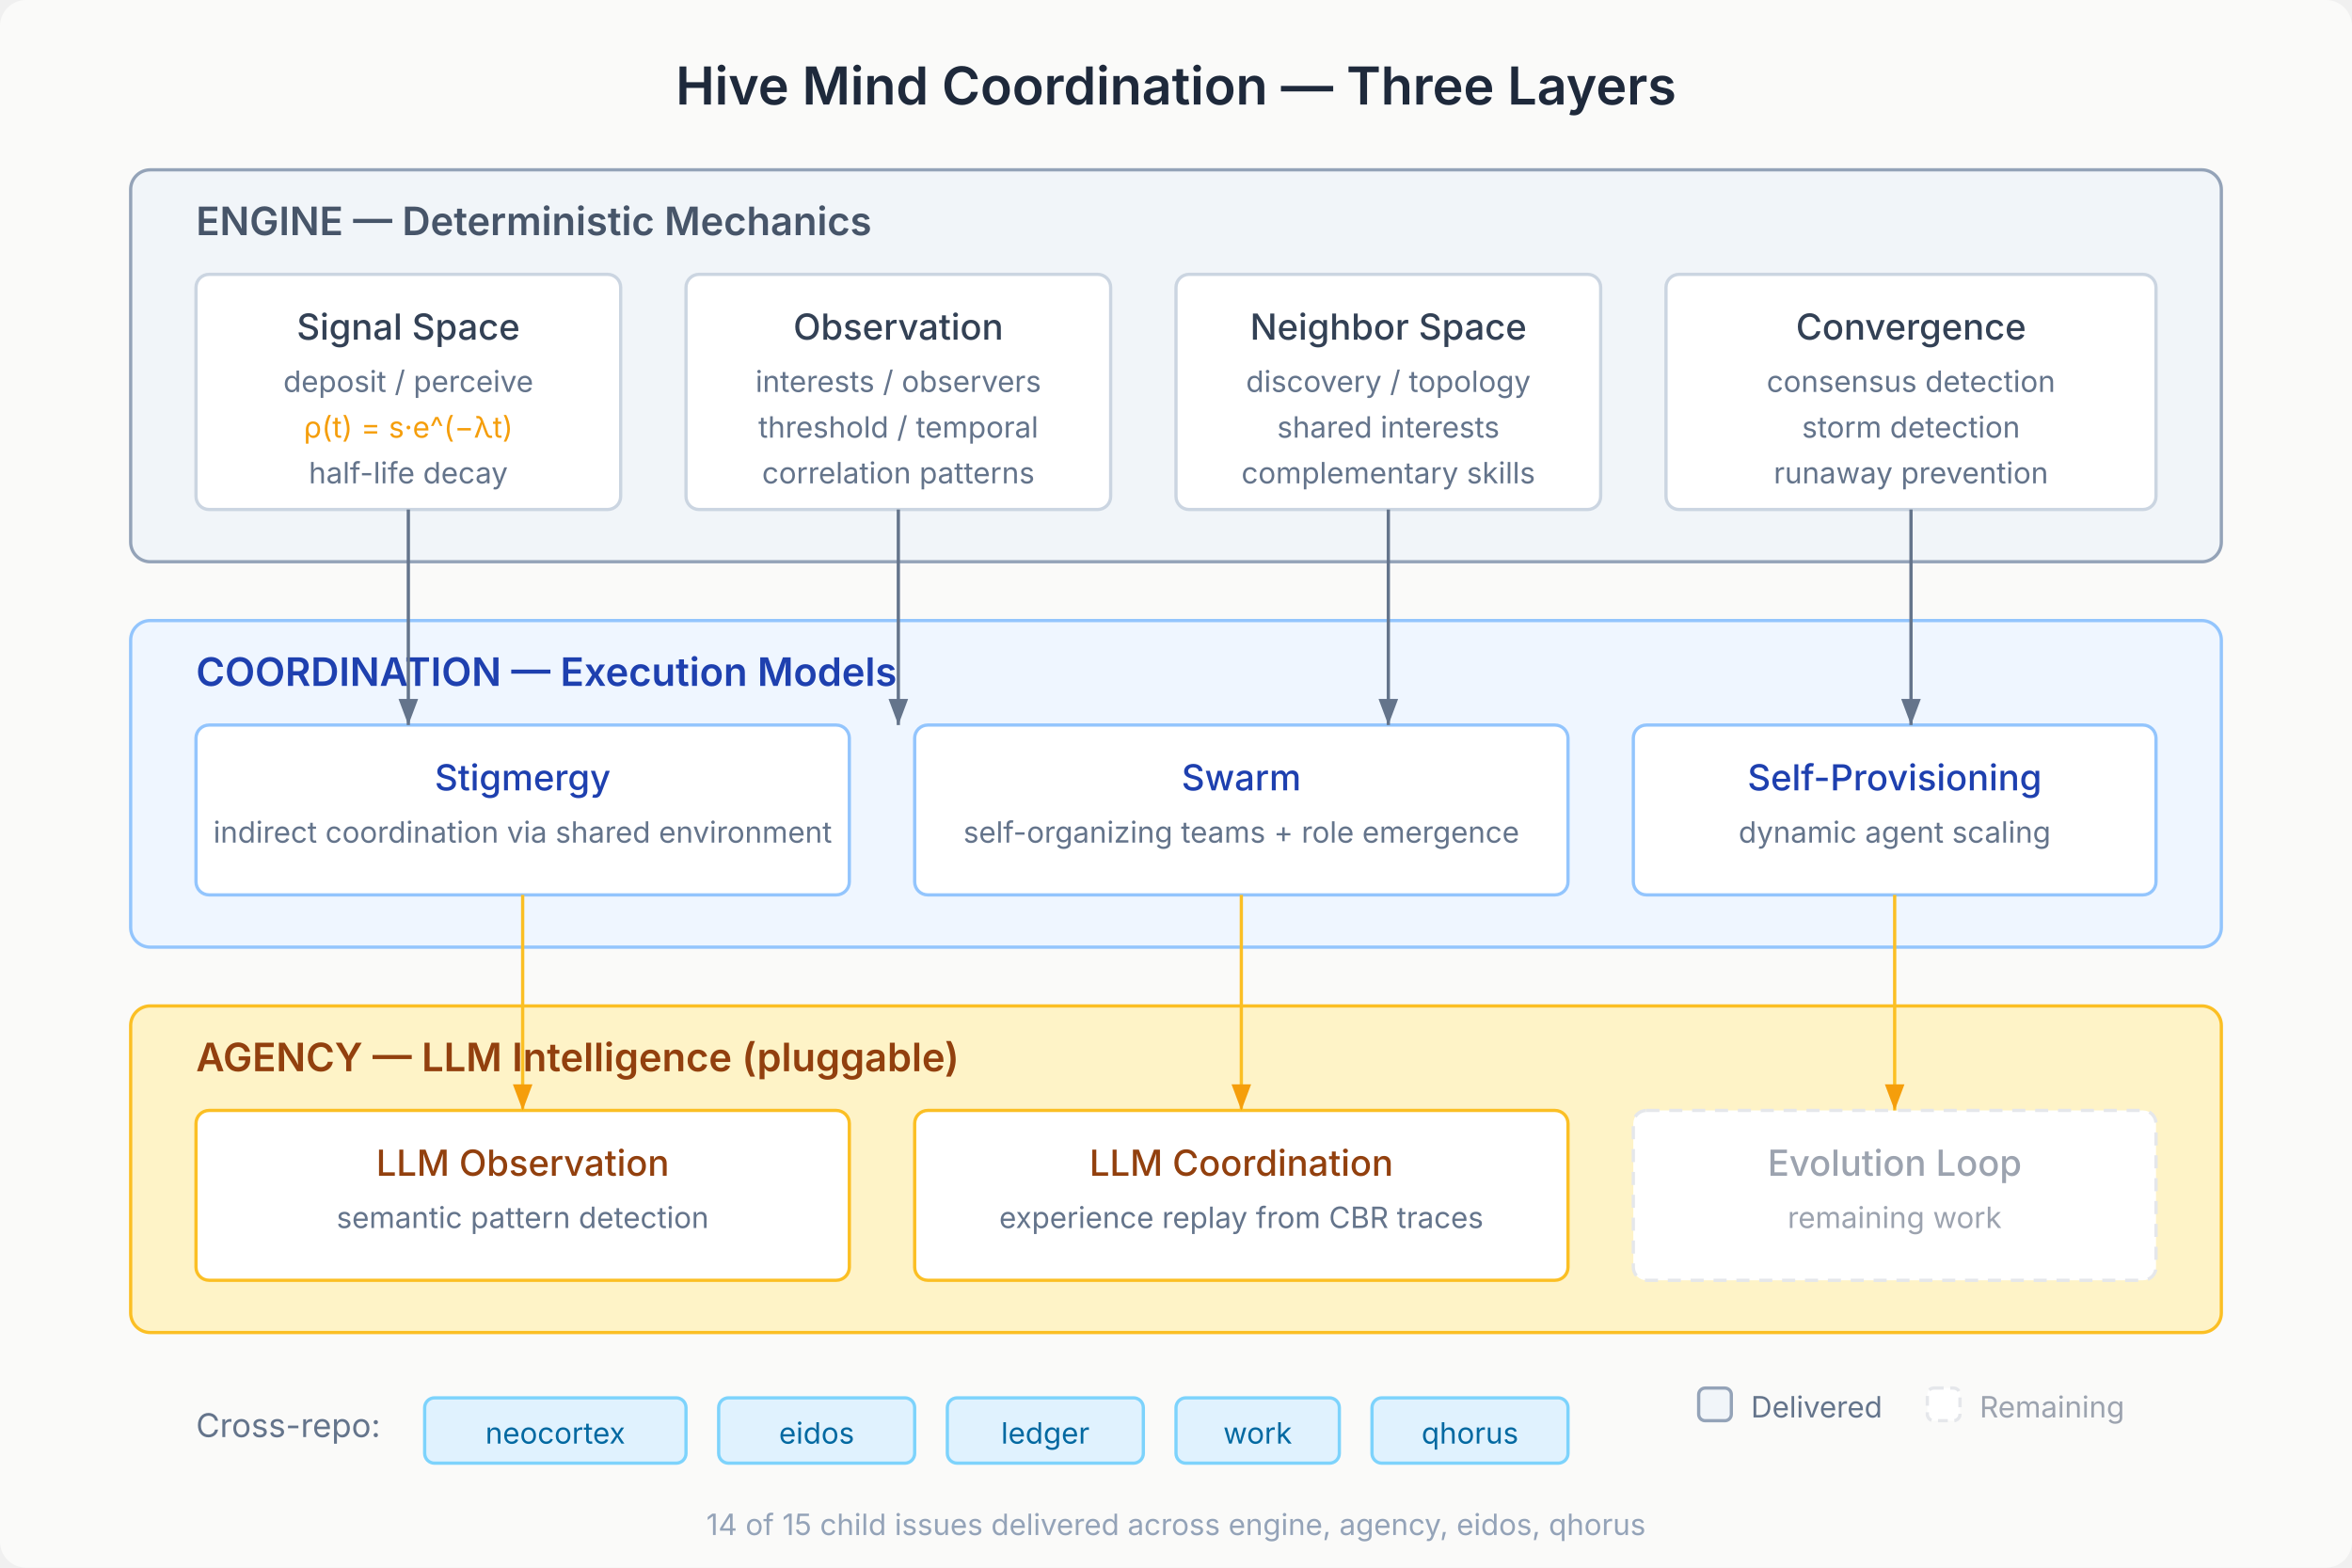
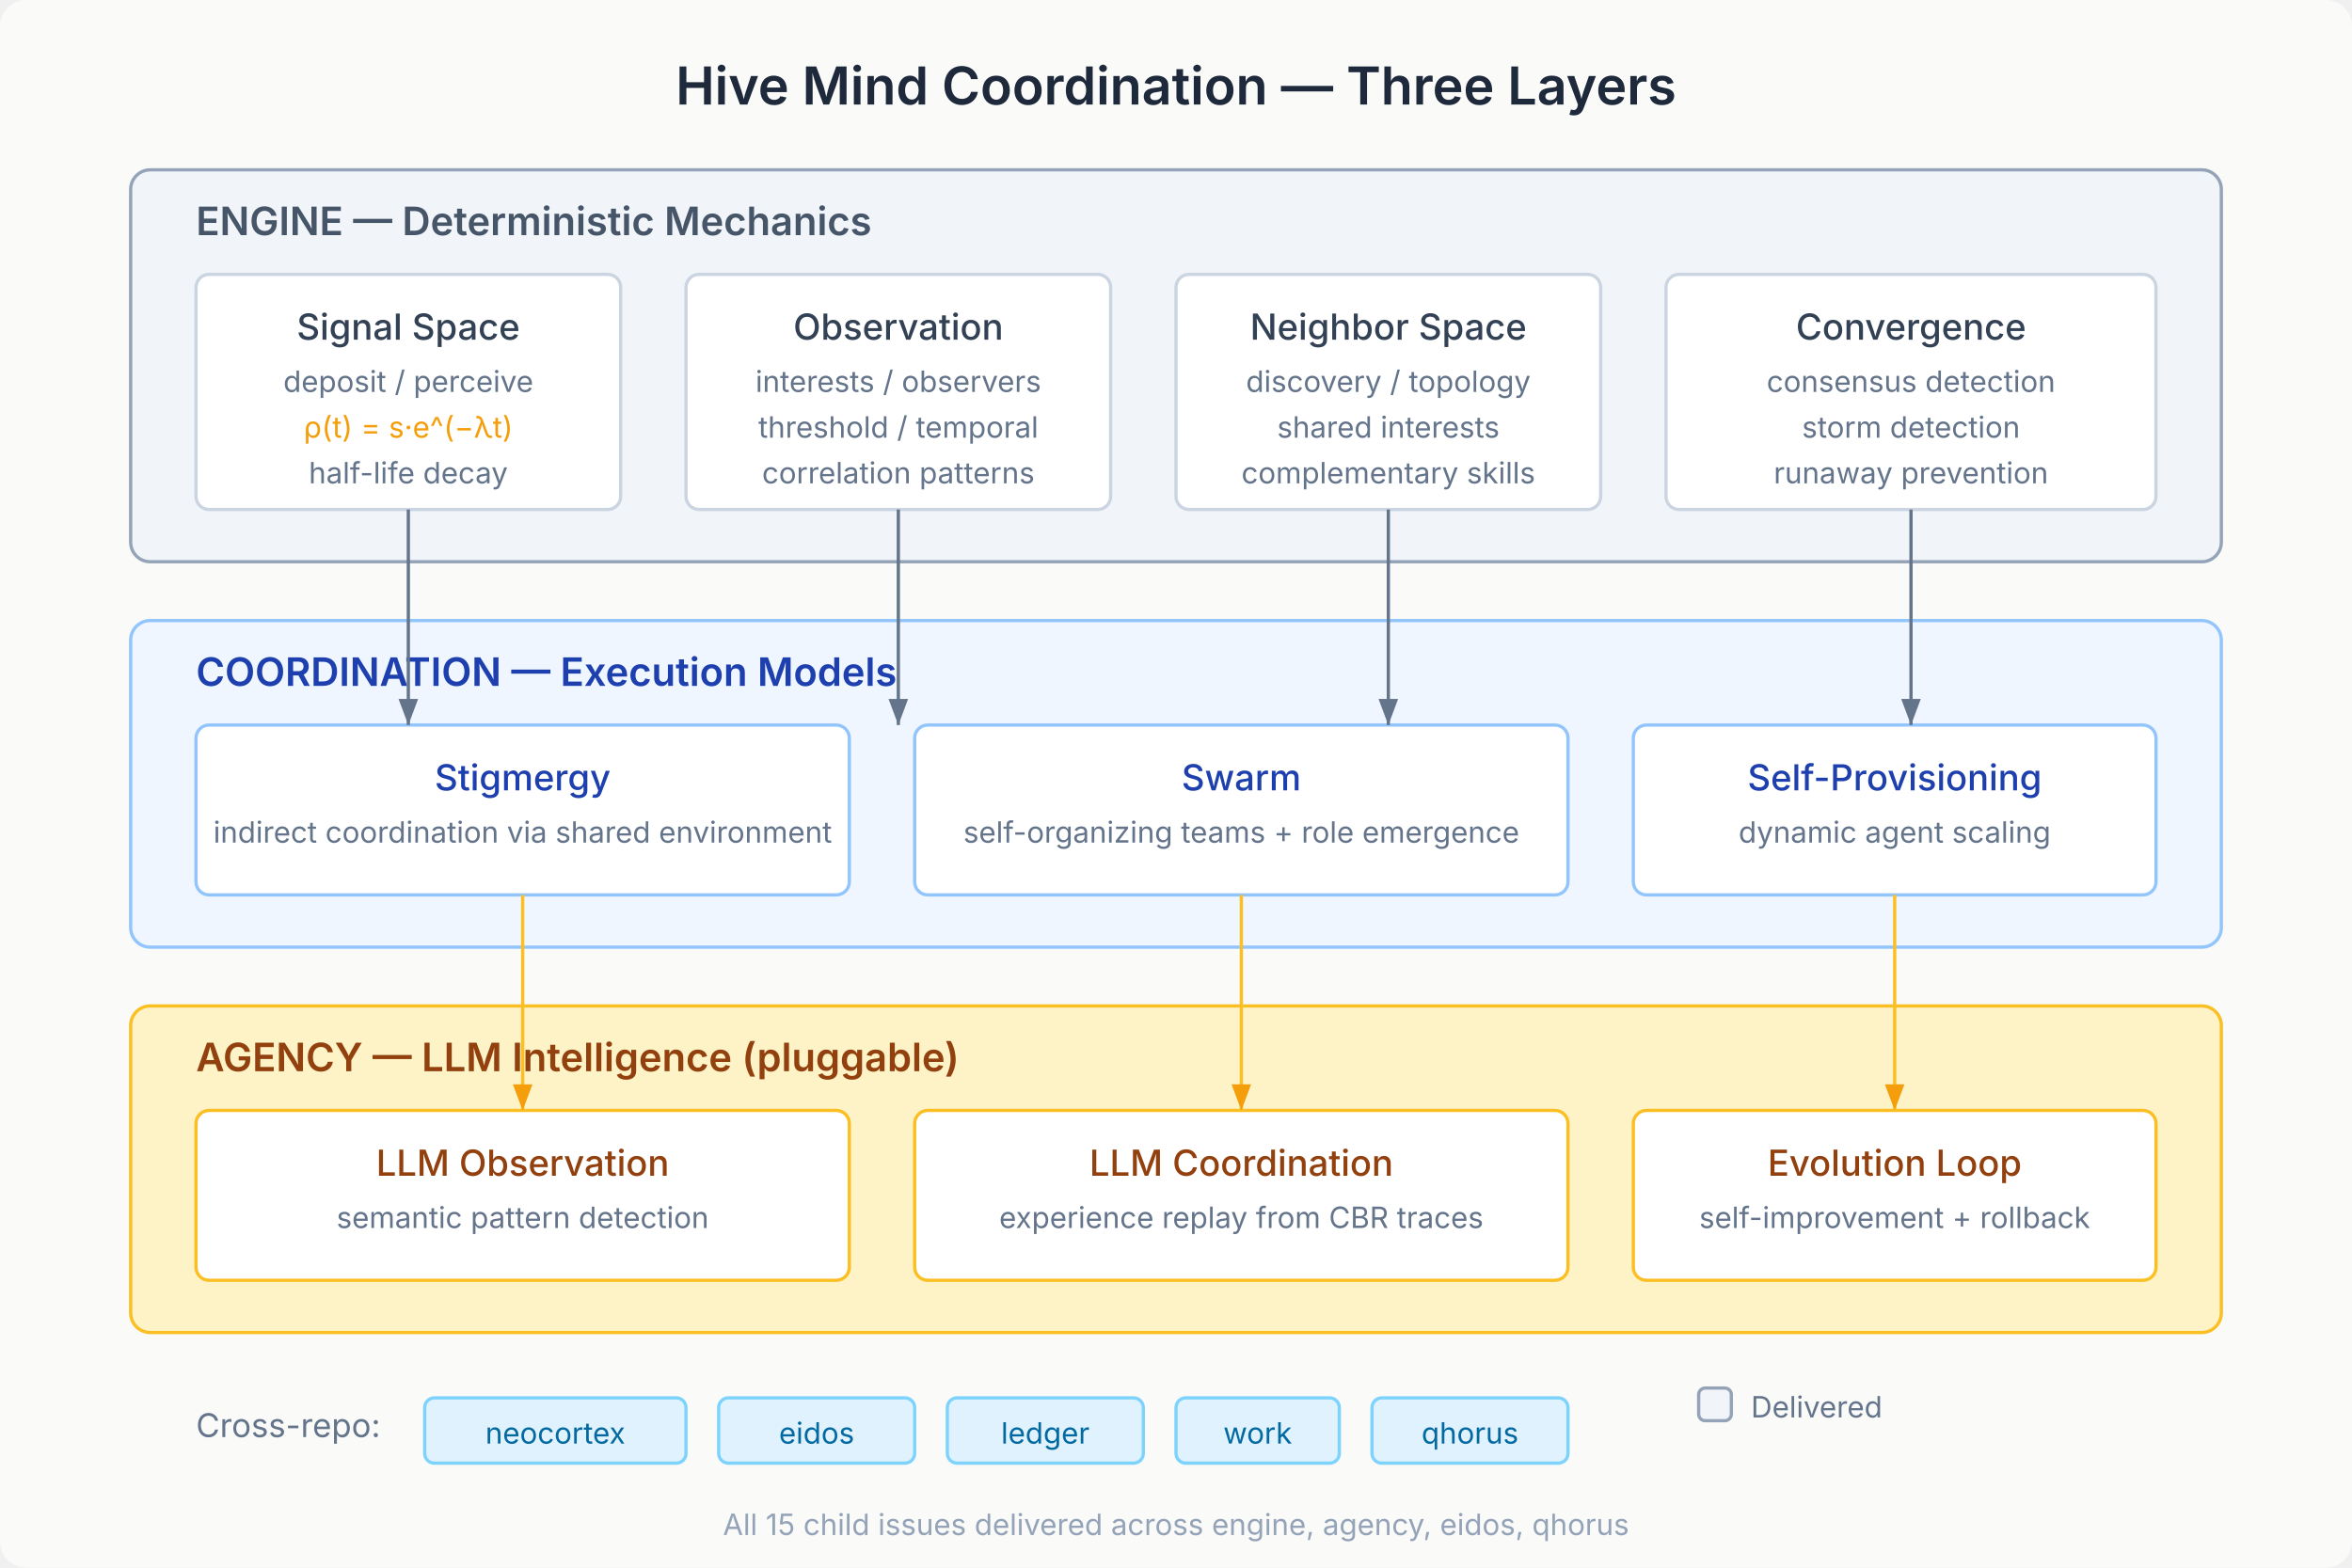
<svg xmlns="http://www.w3.org/2000/svg" viewBox="0 0 720 480" font-family="system-ui, -apple-system, sans-serif">
  <defs>
    <marker id="arrow" markerWidth="8" markerHeight="6" refX="8" refY="3" orient="auto">
      <path d="M0,0 L8,3 L0,6" fill="#64748b" />
    </marker>
    <marker id="arrow-signal" markerWidth="8" markerHeight="6" refX="8" refY="3" orient="auto">
      <path d="M0,0 L8,3 L0,6" fill="#f59e0b" />
    </marker>
  </defs>
  <rect width="720" height="480" fill="#fafaf9" rx="8" />
  <text x="360" y="32" text-anchor="middle" font-size="16" font-weight="600" fill="#1e293b">Hive Mind Coordination — Three Layers</text>
  <rect x="40" y="52" width="640" height="120" rx="6" fill="#f1f5f9" stroke="#94a3b8" stroke-width="1" />
  <text x="60" y="72" font-size="12" font-weight="600" fill="#475569">ENGINE — Deterministic Mechanics</text>
  <rect x="60" y="84" width="130" height="72" rx="4" fill="#fff" stroke="#cbd5e1" stroke-width="1" />
  <text x="125" y="104" text-anchor="middle" font-size="11" font-weight="500" fill="#334155">Signal Space</text>
  <text x="125" y="120" text-anchor="middle" font-size="9" fill="#64748b">deposit / perceive</text>
  <text x="125" y="134" text-anchor="middle" font-size="9" fill="#f59e0b">ρ(t) = s·e^(−λt)</text>
  <text x="125" y="148" text-anchor="middle" font-size="9" fill="#64748b">half-life decay</text>
  <rect x="210" y="84" width="130" height="72" rx="4" fill="#fff" stroke="#cbd5e1" stroke-width="1" />
  <text x="275" y="104" text-anchor="middle" font-size="11" font-weight="500" fill="#334155">Observation</text>
  <text x="275" y="120" text-anchor="middle" font-size="9" fill="#64748b">interests / observers</text>
  <text x="275" y="134" text-anchor="middle" font-size="9" fill="#64748b">threshold / temporal</text>
  <text x="275" y="148" text-anchor="middle" font-size="9" fill="#64748b">correlation patterns</text>
  <rect x="360" y="84" width="130" height="72" rx="4" fill="#fff" stroke="#cbd5e1" stroke-width="1" />
  <text x="425" y="104" text-anchor="middle" font-size="11" font-weight="500" fill="#334155">Neighbor Space</text>
  <text x="425" y="120" text-anchor="middle" font-size="9" fill="#64748b">discovery / topology</text>
  <text x="425" y="134" text-anchor="middle" font-size="9" fill="#64748b">shared interests</text>
  <text x="425" y="148" text-anchor="middle" font-size="9" fill="#64748b">complementary skills</text>
  <rect x="510" y="84" width="150" height="72" rx="4" fill="#fff" stroke="#cbd5e1" stroke-width="1" />
  <text x="585" y="104" text-anchor="middle" font-size="11" font-weight="500" fill="#334155">Convergence</text>
  <text x="585" y="120" text-anchor="middle" font-size="9" fill="#64748b">consensus detection</text>
  <text x="585" y="134" text-anchor="middle" font-size="9" fill="#64748b">storm detection</text>
  <text x="585" y="148" text-anchor="middle" font-size="9" fill="#64748b">runaway prevention</text>
  <rect x="40" y="190" width="640" height="100" rx="6" fill="#eff6ff" stroke="#93c5fd" stroke-width="1" />
  <text x="60" y="210" font-size="12" font-weight="600" fill="#1e40af">COORDINATION — Execution Models</text>
  <rect x="60" y="222" width="200" height="52" rx="4" fill="#fff" stroke="#93c5fd" stroke-width="1" />
  <text x="160" y="242" text-anchor="middle" font-size="11" font-weight="500" fill="#1e40af">Stigmergy</text>
  <text x="160" y="258" text-anchor="middle" font-size="9" fill="#64748b">indirect coordination via shared environment</text>
  <rect x="280" y="222" width="200" height="52" rx="4" fill="#fff" stroke="#93c5fd" stroke-width="1" />
  <text x="380" y="242" text-anchor="middle" font-size="11" font-weight="500" fill="#1e40af">Swarm</text>
  <text x="380" y="258" text-anchor="middle" font-size="9" fill="#64748b">self-organizing teams + role emergence</text>
  <rect x="500" y="222" width="160" height="52" rx="4" fill="#fff" stroke="#93c5fd" stroke-width="1" />
  <text x="580" y="242" text-anchor="middle" font-size="11" font-weight="500" fill="#1e40af">Self-Provisioning</text>
  <text x="580" y="258" text-anchor="middle" font-size="9" fill="#64748b">dynamic agent scaling</text>
  <rect x="40" y="308" width="640" height="100" rx="6" fill="#fef3c7" stroke="#fbbf24" stroke-width="1" />
  <text x="60" y="328" font-size="12" font-weight="600" fill="#92400e">AGENCY — LLM Intelligence (pluggable)</text>
  <rect x="60" y="340" width="200" height="52" rx="4" fill="#fff" stroke="#fbbf24" stroke-width="1" />
  <text x="160" y="360" text-anchor="middle" font-size="11" font-weight="500" fill="#92400e">LLM Observation</text>
  <text x="160" y="376" text-anchor="middle" font-size="9" fill="#64748b">semantic pattern detection</text>
  <rect x="280" y="340" width="200" height="52" rx="4" fill="#fff" stroke="#fbbf24" stroke-width="1" />
  <text x="380" y="360" text-anchor="middle" font-size="11" font-weight="500" fill="#92400e">LLM Coordination</text>
  <text x="380" y="376" text-anchor="middle" font-size="9" fill="#64748b">experience replay from CBR traces</text>
-   <rect x="500" y="340" width="160" height="52" rx="4" fill="#fff" stroke="#e5e7eb" stroke-width="1" stroke-dasharray="4,3" />
-   <text x="580" y="360" text-anchor="middle" font-size="11" font-weight="500" fill="#9ca3af">Evolution Loop</text>
-   <text x="580" y="376" text-anchor="middle" font-size="9" fill="#9ca3af">remaining work</text>
+   <rect x="500" y="340" width="160" height="52" rx="4" fill="#fff" stroke="#fbbf24" stroke-width="1" />
+   <text x="580" y="360" text-anchor="middle" font-size="11" font-weight="500" fill="#92400e">Evolution Loop</text>
+   <text x="580" y="376" text-anchor="middle" font-size="9" fill="#64748b">self-improvement + rollback</text>
  <line x1="125" y1="156" x2="125" y2="222" stroke="#64748b" stroke-width="1" marker-end="url(#arrow)" />
  <line x1="275" y1="156" x2="275" y2="222" stroke="#64748b" stroke-width="1" marker-end="url(#arrow)" />
  <line x1="425" y1="156" x2="425" y2="222" stroke="#64748b" stroke-width="1" marker-end="url(#arrow)" />
  <line x1="585" y1="156" x2="585" y2="222" stroke="#64748b" stroke-width="1" marker-end="url(#arrow)" />
  <line x1="160" y1="274" x2="160" y2="340" stroke="#fbbf24" stroke-width="1" marker-end="url(#arrow-signal)" />
  <line x1="380" y1="274" x2="380" y2="340" stroke="#fbbf24" stroke-width="1" marker-end="url(#arrow-signal)" />
  <line x1="580" y1="274" x2="580" y2="340" stroke="#fbbf24" stroke-width="1" marker-end="url(#arrow-signal)" />
  <text x="60" y="440" font-size="10" fill="#64748b">Cross-repo:</text>
  <rect x="130" y="428" width="80" height="20" rx="3" fill="#e0f2fe" stroke="#7dd3fc" stroke-width="1" />
  <text x="170" y="442" text-anchor="middle" font-size="9" fill="#0369a1">neocortex</text>
  <rect x="220" y="428" width="60" height="20" rx="3" fill="#e0f2fe" stroke="#7dd3fc" stroke-width="1" />
  <text x="250" y="442" text-anchor="middle" font-size="9" fill="#0369a1">eidos</text>
  <rect x="290" y="428" width="60" height="20" rx="3" fill="#e0f2fe" stroke="#7dd3fc" stroke-width="1" />
  <text x="320" y="442" text-anchor="middle" font-size="9" fill="#0369a1">ledger</text>
  <rect x="360" y="428" width="50" height="20" rx="3" fill="#e0f2fe" stroke="#7dd3fc" stroke-width="1" />
  <text x="385" y="442" text-anchor="middle" font-size="9" fill="#0369a1">work</text>
  <rect x="420" y="428" width="60" height="20" rx="3" fill="#e0f2fe" stroke="#7dd3fc" stroke-width="1" />
  <text x="450" y="442" text-anchor="middle" font-size="9" fill="#0369a1">qhorus</text>
  <rect x="520" y="425" width="10" height="10" rx="2" fill="#f1f5f9" stroke="#94a3b8" stroke-width="1" />
  <text x="536" y="434" font-size="9" fill="#64748b">Delivered</text>
-   <rect x="590" y="425" width="10" height="10" rx="2" fill="#fff" stroke="#e5e7eb" stroke-width="1" stroke-dasharray="3,2" />
-   <text x="606" y="434" font-size="9" fill="#9ca3af">Remaining</text>
-   <text x="360" y="470" text-anchor="middle" font-size="9" fill="#94a3b8">14 of 15 child issues delivered across engine, agency, eidos, qhorus</text>
+   <text x="360" y="470" text-anchor="middle" font-size="9" fill="#94a3b8">All 15 child issues delivered across engine, agency, eidos, qhorus</text>
</svg>
